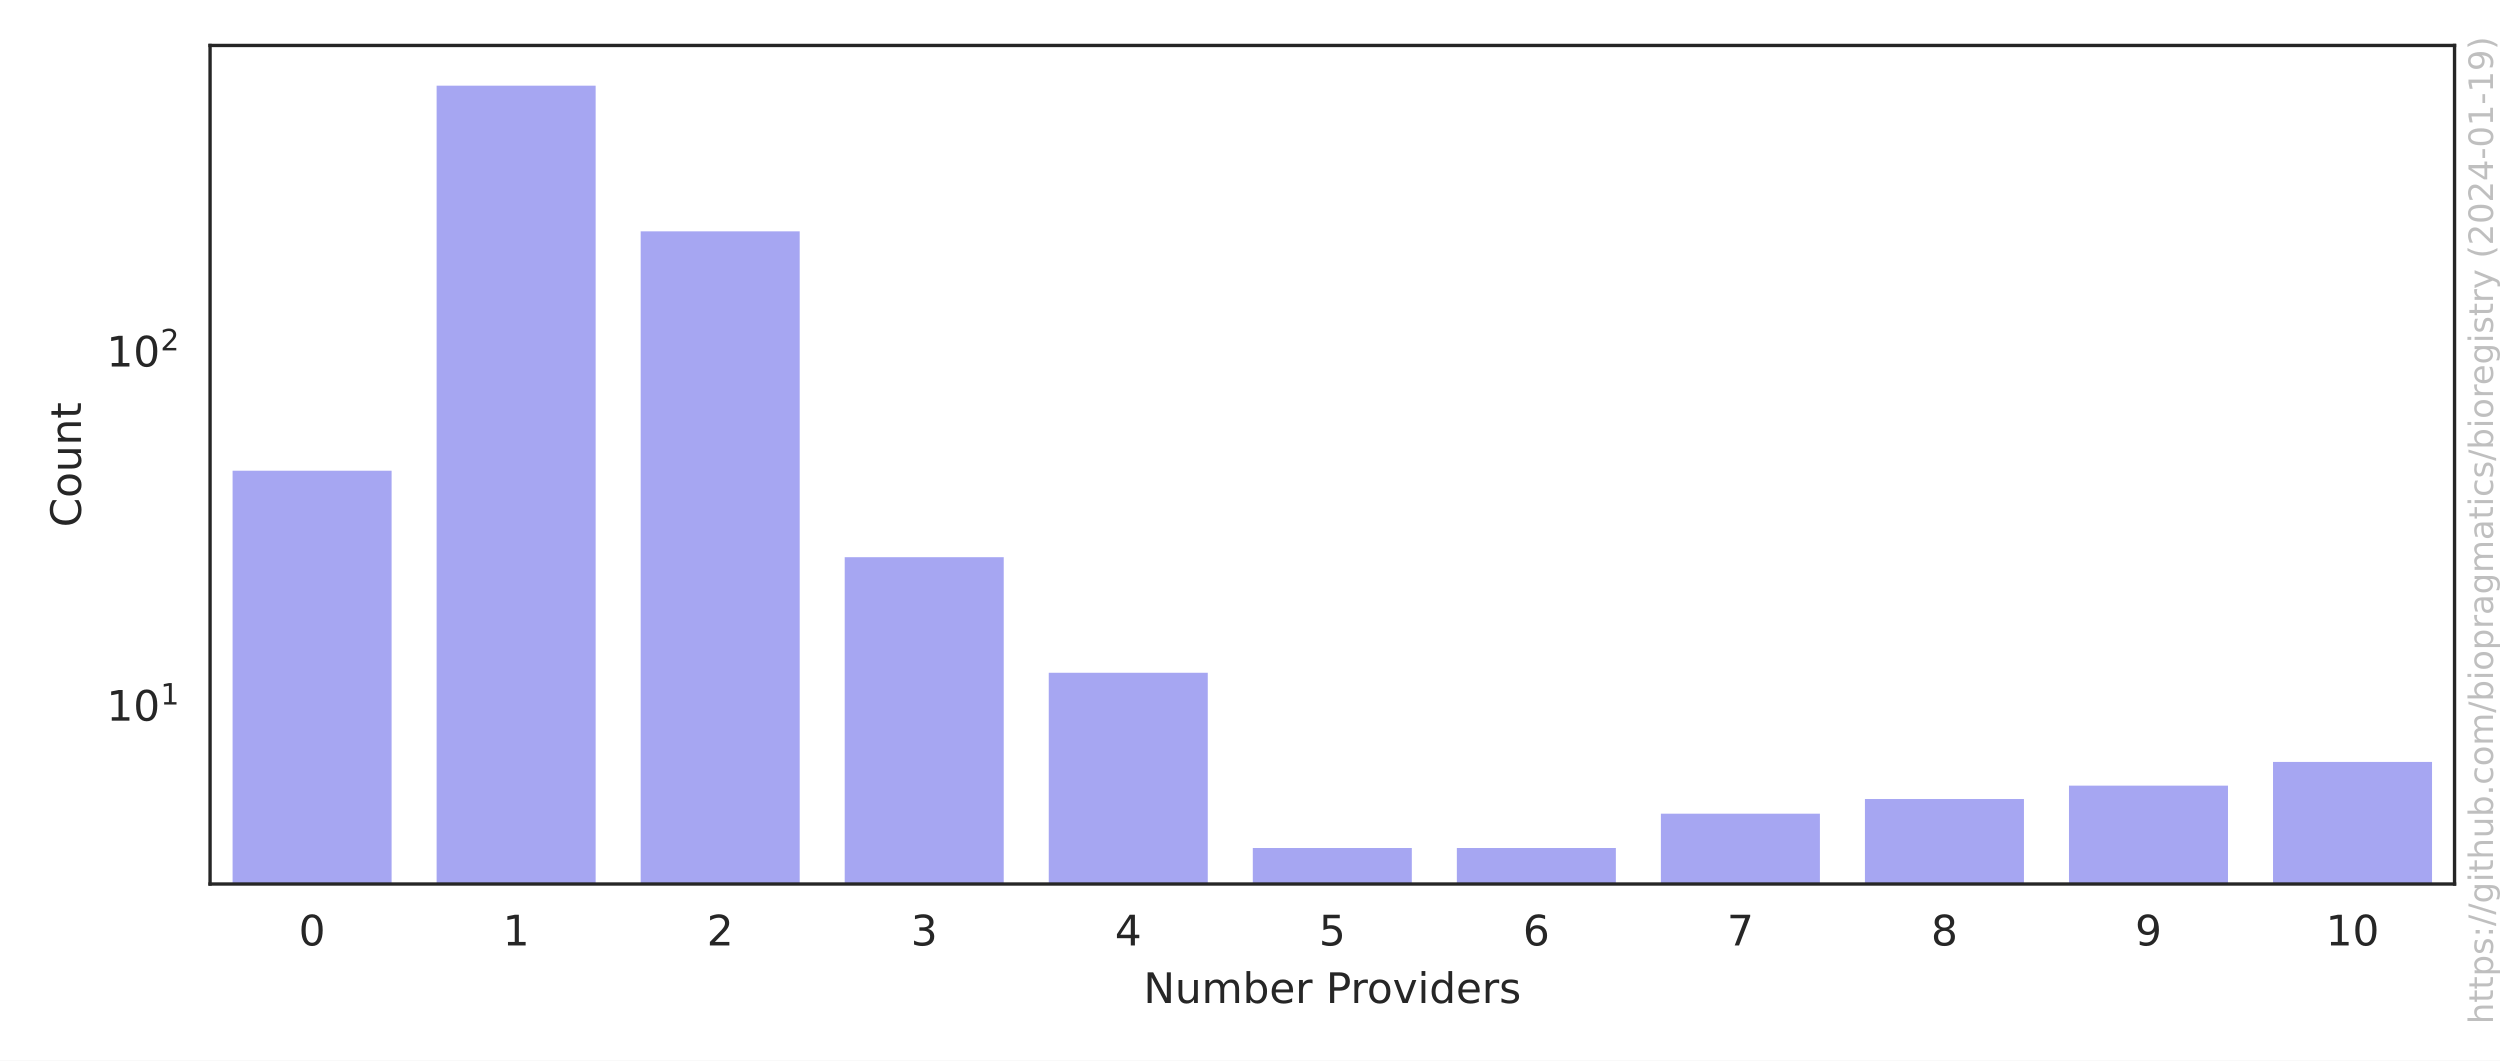
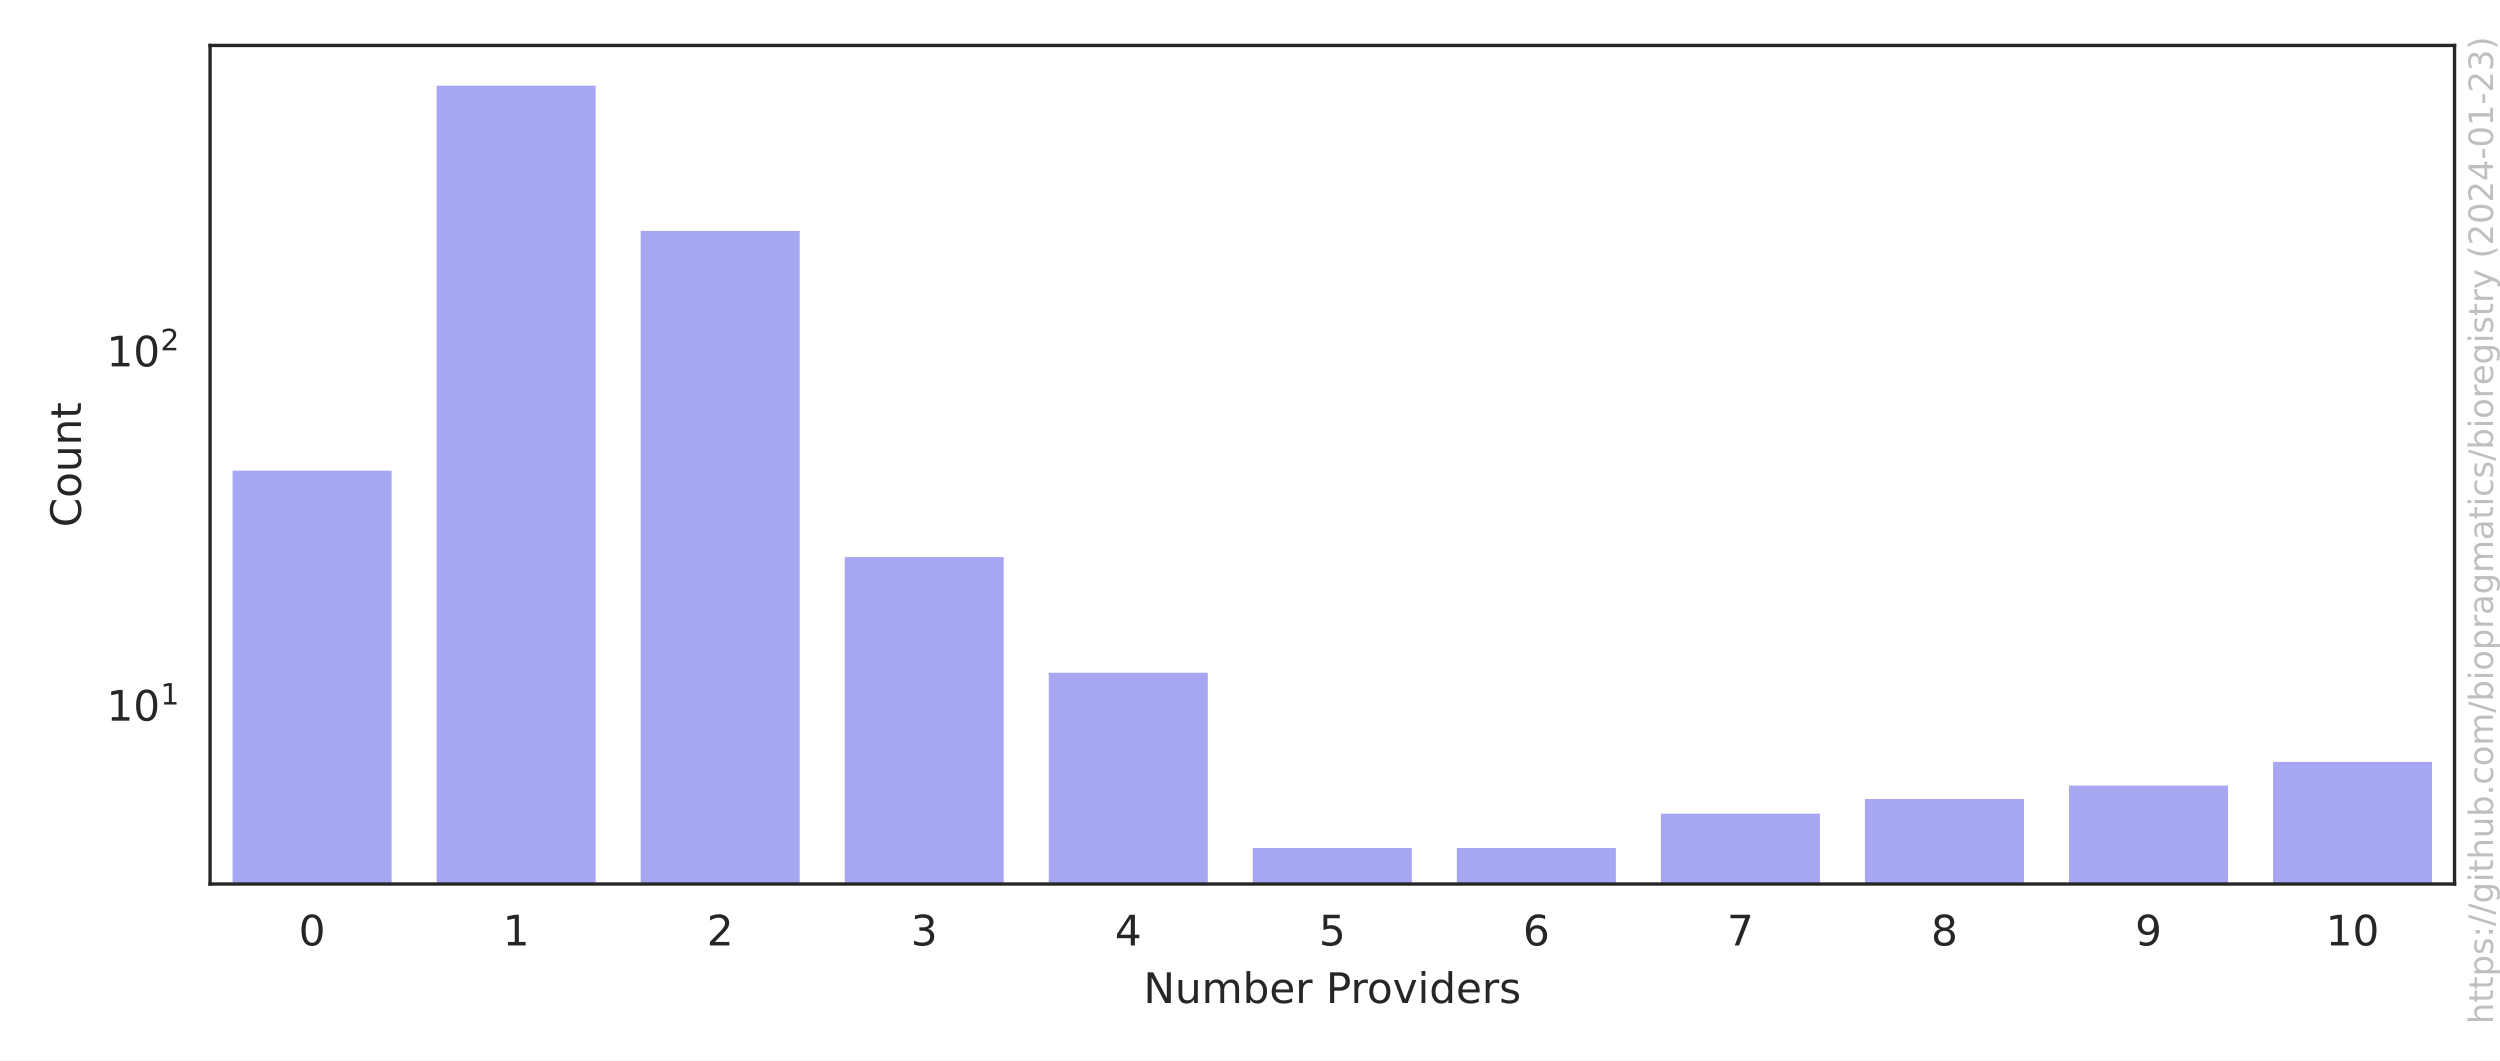
<svg xmlns="http://www.w3.org/2000/svg" xmlns:xlink="http://www.w3.org/1999/xlink" width="594pt" height="252pt" viewBox="0 0 594 252" version="1.1">
  <defs>
    <style type="text/css">*{stroke-linejoin: round; stroke-linecap: butt}</style>
  </defs>
  <g id="figure_1">
    <g id="patch_1">
      <path d="M 0 252  L 594 252  L 594 0  L 0 0  z " style="fill: #ffffff" />
    </g>
    <g id="axes_1">
      <g id="patch_2">
        <path d="M 49.913 210.04  L 583.2 210.04  L 583.2 10.8  L 49.913 10.8  z " style="fill: #ffffff" />
      </g>
      <g id="matplotlib.axis_1">
        <g id="xtick_1">
          <g id="text_1">
            <g style="fill: #262626" transform="translate(70.97177 224.6384) scale(0.1 -0.1)">
              <defs>
                <path id="DejaVuSans-30" d="M 2034 4250  Q 1547 4250 1301 3770  Q 1056 3291 1056 2328  Q 1056 1369 1301 889  Q 1547 409 2034 409  Q 2525 409 2770 889  Q 3016 1369 3016 2328  Q 3016 3291 2770 3770  Q 2525 4250 2034 4250  z M 2034 4750  Q 2819 4750 3233 4129  Q 3647 3509 3647 2328  Q 3647 1150 3233 529  Q 2819 -91 2034 -91  Q 1250 -91 836 529  Q 422 1150 422 2328  Q 422 3509 836 4129  Q 1250 4750 2034 4750  z " transform="scale(0.015625)" />
              </defs>
              <use xlink:href="#DejaVuSans-30" />
            </g>
          </g>
        </g>
        <g id="xtick_2">
          <g id="text_2">
            <g style="fill: #262626" transform="translate(119.4524 224.6384) scale(0.1 -0.1)">
              <defs>
                <path id="DejaVuSans-31" d="M 794 531  L 1825 531  L 1825 4091  L 703 3866  L 703 4441  L 1819 4666  L 2450 4666  L 2450 531  L 3481 531  L 3481 0  L 794 0  L 794 531  z " transform="scale(0.015625)" />
              </defs>
              <use xlink:href="#DejaVuSans-31" />
            </g>
          </g>
        </g>
        <g id="xtick_3">
          <g id="text_3">
            <g style="fill: #262626" transform="translate(167.9331 224.6384) scale(0.1 -0.1)">
              <defs>
                <path id="DejaVuSans-32" d="M 1228 531  L 3431 531  L 3431 0  L 469 0  L 469 531  Q 828 903 1448 1529  Q 2069 2156 2228 2338  Q 2531 2678 2651 2914  Q 2772 3150 2772 3378  Q 2772 3750 2511 3984  Q 2250 4219 1831 4219  Q 1534 4219 1204 4116  Q 875 4013 500 3803  L 500 4441  Q 881 4594 1212 4672  Q 1544 4750 1819 4750  Q 2544 4750 2975 4387  Q 3406 4025 3406 3419  Q 3406 3131 3298 2873  Q 3191 2616 2906 2266  Q 2828 2175 2409 1742  Q 1991 1309 1228 531  z " transform="scale(0.015625)" />
              </defs>
              <use xlink:href="#DejaVuSans-32" />
            </g>
          </g>
        </g>
        <g id="xtick_4">
          <g id="text_4">
            <g style="fill: #262626" transform="translate(216.4138 224.6384) scale(0.1 -0.1)">
              <defs>
                <path id="DejaVuSans-33" d="M 2597 2516  Q 3050 2419 3304 2112  Q 3559 1806 3559 1356  Q 3559 666 3084 287  Q 2609 -91 1734 -91  Q 1441 -91 1130 -33  Q 819 25 488 141  L 488 750  Q 750 597 1062 519  Q 1375 441 1716 441  Q 2309 441 2620 675  Q 2931 909 2931 1356  Q 2931 1769 2642 2001  Q 2353 2234 1838 2234  L 1294 2234  L 1294 2753  L 1863 2753  Q 2328 2753 2575 2939  Q 2822 3125 2822 3475  Q 2822 3834 2567 4026  Q 2313 4219 1838 4219  Q 1578 4219 1281 4162  Q 984 4106 628 3988  L 628 4550  Q 988 4650 1302 4700  Q 1616 4750 1894 4750  Q 2613 4750 3031 4423  Q 3450 4097 3450 3541  Q 3450 3153 3228 2886  Q 3006 2619 2597 2516  z " transform="scale(0.015625)" />
              </defs>
              <use xlink:href="#DejaVuSans-33" />
            </g>
          </g>
        </g>
        <g id="xtick_5">
          <g id="text_5">
            <g style="fill: #262626" transform="translate(264.8944 224.6384) scale(0.1 -0.1)">
              <defs>
                <path id="DejaVuSans-34" d="M 2419 4116  L 825 1625  L 2419 1625  L 2419 4116  z M 2253 4666  L 3047 4666  L 3047 1625  L 3713 1625  L 3713 1100  L 3047 1100  L 3047 0  L 2419 0  L 2419 1100  L 313 1100  L 313 1709  L 2253 4666  z " transform="scale(0.015625)" />
              </defs>
              <use xlink:href="#DejaVuSans-34" />
            </g>
          </g>
        </g>
        <g id="xtick_6">
          <g id="text_6">
            <g style="fill: #262626" transform="translate(313.3751 224.6384) scale(0.1 -0.1)">
              <defs>
                <path id="DejaVuSans-35" d="M 691 4666  L 3169 4666  L 3169 4134  L 1269 4134  L 1269 2991  Q 1406 3038 1543 3061  Q 1681 3084 1819 3084  Q 2600 3084 3056 2656  Q 3513 2228 3513 1497  Q 3513 744 3044 326  Q 2575 -91 1722 -91  Q 1428 -91 1123 -41  Q 819 9 494 109  L 494 744  Q 775 591 1075 516  Q 1375 441 1709 441  Q 2250 441 2565 725  Q 2881 1009 2881 1497  Q 2881 1984 2565 2268  Q 2250 2553 1709 2553  Q 1456 2553 1204 2497  Q 953 2441 691 2322  L 691 4666  z " transform="scale(0.015625)" />
              </defs>
              <use xlink:href="#DejaVuSans-35" />
            </g>
          </g>
        </g>
        <g id="xtick_7">
          <g id="text_7">
            <g style="fill: #262626" transform="translate(361.8558 224.6384) scale(0.1 -0.1)">
              <defs>
                <path id="DejaVuSans-36" d="M 2113 2584  Q 1688 2584 1439 2293  Q 1191 2003 1191 1497  Q 1191 994 1439 701  Q 1688 409 2113 409  Q 2538 409 2786 701  Q 3034 994 3034 1497  Q 3034 2003 2786 2293  Q 2538 2584 2113 2584  z M 3366 4563  L 3366 3988  Q 3128 4100 2886 4159  Q 2644 4219 2406 4219  Q 1781 4219 1451 3797  Q 1122 3375 1075 2522  Q 1259 2794 1537 2939  Q 1816 3084 2150 3084  Q 2853 3084 3261 2657  Q 3669 2231 3669 1497  Q 3669 778 3244 343  Q 2819 -91 2113 -91  Q 1303 -91 875 529  Q 447 1150 447 2328  Q 447 3434 972 4092  Q 1497 4750 2381 4750  Q 2619 4750 2861 4703  Q 3103 4656 3366 4563  z " transform="scale(0.015625)" />
              </defs>
              <use xlink:href="#DejaVuSans-36" />
            </g>
          </g>
        </g>
        <g id="xtick_8">
          <g id="text_8">
            <g style="fill: #262626" transform="translate(410.3364 224.6384) scale(0.1 -0.1)">
              <defs>
                <path id="DejaVuSans-37" d="M 525 4666  L 3525 4666  L 3525 4397  L 1831 0  L 1172 0  L 2766 4134  L 525 4134  L 525 4666  z " transform="scale(0.015625)" />
              </defs>
              <use xlink:href="#DejaVuSans-37" />
            </g>
          </g>
        </g>
        <g id="xtick_9">
          <g id="text_9">
            <g style="fill: #262626" transform="translate(458.8171 224.6384) scale(0.1 -0.1)">
              <defs>
                <path id="DejaVuSans-38" d="M 2034 2216  Q 1584 2216 1326 1975  Q 1069 1734 1069 1313  Q 1069 891 1326 650  Q 1584 409 2034 409  Q 2484 409 2743 651  Q 3003 894 3003 1313  Q 3003 1734 2745 1975  Q 2488 2216 2034 2216  z M 1403 2484  Q 997 2584 770 2862  Q 544 3141 544 3541  Q 544 4100 942 4425  Q 1341 4750 2034 4750  Q 2731 4750 3128 4425  Q 3525 4100 3525 3541  Q 3525 3141 3298 2862  Q 3072 2584 2669 2484  Q 3125 2378 3379 2068  Q 3634 1759 3634 1313  Q 3634 634 3220 271  Q 2806 -91 2034 -91  Q 1263 -91 848 271  Q 434 634 434 1313  Q 434 1759 690 2068  Q 947 2378 1403 2484  z M 1172 3481  Q 1172 3119 1398 2916  Q 1625 2713 2034 2713  Q 2441 2713 2670 2916  Q 2900 3119 2900 3481  Q 2900 3844 2670 4047  Q 2441 4250 2034 4250  Q 1625 4250 1398 4047  Q 1172 3844 1172 3481  z " transform="scale(0.015625)" />
              </defs>
              <use xlink:href="#DejaVuSans-38" />
            </g>
          </g>
        </g>
        <g id="xtick_10">
          <g id="text_10">
            <g style="fill: #262626" transform="translate(507.2978 224.6384) scale(0.1 -0.1)">
              <defs>
                <path id="DejaVuSans-39" d="M 703 97  L 703 672  Q 941 559 1184 500  Q 1428 441 1663 441  Q 2288 441 2617 861  Q 2947 1281 2994 2138  Q 2813 1869 2534 1725  Q 2256 1581 1919 1581  Q 1219 1581 811 2004  Q 403 2428 403 3163  Q 403 3881 828 4315  Q 1253 4750 1959 4750  Q 2769 4750 3195 4129  Q 3622 3509 3622 2328  Q 3622 1225 3098 567  Q 2575 -91 1691 -91  Q 1453 -91 1209 -44  Q 966 3 703 97  z M 1959 2075  Q 2384 2075 2632 2365  Q 2881 2656 2881 3163  Q 2881 3666 2632 3958  Q 2384 4250 1959 4250  Q 1534 4250 1286 3958  Q 1038 3666 1038 3163  Q 1038 2656 1286 2365  Q 1534 2075 1959 2075  z " transform="scale(0.015625)" />
              </defs>
              <use xlink:href="#DejaVuSans-39" />
            </g>
          </g>
        </g>
        <g id="xtick_11">
          <g id="text_11">
            <g style="fill: #262626" transform="translate(552.5972 224.6384) scale(0.1 -0.1)">
              <use xlink:href="#DejaVuSans-31" />
              <use xlink:href="#DejaVuSans-30" x="63.623" />
            </g>
          </g>
        </g>
        <g id="text_12">
          <g style="fill: #262626" transform="translate(271.6923 238.3166) scale(0.1 -0.1)">
            <defs>
              <path id="DejaVuSans-4e" d="M 628 4666  L 1478 4666  L 3547 763  L 3547 4666  L 4159 4666  L 4159 0  L 3309 0  L 1241 3903  L 1241 0  L 628 0  L 628 4666  z " transform="scale(0.015625)" />
              <path id="DejaVuSans-75" d="M 544 1381  L 544 3500  L 1119 3500  L 1119 1403  Q 1119 906 1312 657  Q 1506 409 1894 409  Q 2359 409 2629 706  Q 2900 1003 2900 1516  L 2900 3500  L 3475 3500  L 3475 0  L 2900 0  L 2900 538  Q 2691 219 2414 64  Q 2138 -91 1772 -91  Q 1169 -91 856 284  Q 544 659 544 1381  z M 1991 3584  L 1991 3584  z " transform="scale(0.015625)" />
              <path id="DejaVuSans-6d" d="M 3328 2828  Q 3544 3216 3844 3400  Q 4144 3584 4550 3584  Q 5097 3584 5394 3201  Q 5691 2819 5691 2113  L 5691 0  L 5113 0  L 5113 2094  Q 5113 2597 4934 2840  Q 4756 3084 4391 3084  Q 3944 3084 3684 2787  Q 3425 2491 3425 1978  L 3425 0  L 2847 0  L 2847 2094  Q 2847 2600 2669 2842  Q 2491 3084 2119 3084  Q 1678 3084 1418 2786  Q 1159 2488 1159 1978  L 1159 0  L 581 0  L 581 3500  L 1159 3500  L 1159 2956  Q 1356 3278 1631 3431  Q 1906 3584 2284 3584  Q 2666 3584 2933 3390  Q 3200 3197 3328 2828  z " transform="scale(0.015625)" />
              <path id="DejaVuSans-62" d="M 3116 1747  Q 3116 2381 2855 2742  Q 2594 3103 2138 3103  Q 1681 3103 1420 2742  Q 1159 2381 1159 1747  Q 1159 1113 1420 752  Q 1681 391 2138 391  Q 2594 391 2855 752  Q 3116 1113 3116 1747  z M 1159 2969  Q 1341 3281 1617 3432  Q 1894 3584 2278 3584  Q 2916 3584 3314 3078  Q 3713 2572 3713 1747  Q 3713 922 3314 415  Q 2916 -91 2278 -91  Q 1894 -91 1617 61  Q 1341 213 1159 525  L 1159 0  L 581 0  L 581 4863  L 1159 4863  L 1159 2969  z " transform="scale(0.015625)" />
              <path id="DejaVuSans-65" d="M 3597 1894  L 3597 1613  L 953 1613  Q 991 1019 1311 708  Q 1631 397 2203 397  Q 2534 397 2845 478  Q 3156 559 3463 722  L 3463 178  Q 3153 47 2828 -22  Q 2503 -91 2169 -91  Q 1331 -91 842 396  Q 353 884 353 1716  Q 353 2575 817 3079  Q 1281 3584 2069 3584  Q 2775 3584 3186 3129  Q 3597 2675 3597 1894  z M 3022 2063  Q 3016 2534 2758 2815  Q 2500 3097 2075 3097  Q 1594 3097 1305 2825  Q 1016 2553 972 2059  L 3022 2063  z " transform="scale(0.015625)" />
              <path id="DejaVuSans-72" d="M 2631 2963  Q 2534 3019 2420 3045  Q 2306 3072 2169 3072  Q 1681 3072 1420 2755  Q 1159 2438 1159 1844  L 1159 0  L 581 0  L 581 3500  L 1159 3500  L 1159 2956  Q 1341 3275 1631 3429  Q 1922 3584 2338 3584  Q 2397 3584 2469 3576  Q 2541 3569 2628 3553  L 2631 2963  z " transform="scale(0.015625)" />
              <path id="DejaVuSans-20" transform="scale(0.015625)" />
              <path id="DejaVuSans-50" d="M 1259 4147  L 1259 2394  L 2053 2394  Q 2494 2394 2734 2622  Q 2975 2850 2975 3272  Q 2975 3691 2734 3919  Q 2494 4147 2053 4147  L 1259 4147  z M 628 4666  L 2053 4666  Q 2838 4666 3239 4311  Q 3641 3956 3641 3272  Q 3641 2581 3239 2228  Q 2838 1875 2053 1875  L 1259 1875  L 1259 0  L 628 0  L 628 4666  z " transform="scale(0.015625)" />
              <path id="DejaVuSans-6f" d="M 1959 3097  Q 1497 3097 1228 2736  Q 959 2375 959 1747  Q 959 1119 1226 758  Q 1494 397 1959 397  Q 2419 397 2687 759  Q 2956 1122 2956 1747  Q 2956 2369 2687 2733  Q 2419 3097 1959 3097  z M 1959 3584  Q 2709 3584 3137 3096  Q 3566 2609 3566 1747  Q 3566 888 3137 398  Q 2709 -91 1959 -91  Q 1206 -91 779 398  Q 353 888 353 1747  Q 353 2609 779 3096  Q 1206 3584 1959 3584  z " transform="scale(0.015625)" />
              <path id="DejaVuSans-76" d="M 191 3500  L 800 3500  L 1894 563  L 2988 3500  L 3597 3500  L 2284 0  L 1503 0  L 191 3500  z " transform="scale(0.015625)" />
              <path id="DejaVuSans-69" d="M 603 3500  L 1178 3500  L 1178 0  L 603 0  L 603 3500  z M 603 4863  L 1178 4863  L 1178 4134  L 603 4134  L 603 4863  z " transform="scale(0.015625)" />
              <path id="DejaVuSans-64" d="M 2906 2969  L 2906 4863  L 3481 4863  L 3481 0  L 2906 0  L 2906 525  Q 2725 213 2448 61  Q 2172 -91 1784 -91  Q 1150 -91 751 415  Q 353 922 353 1747  Q 353 2572 751 3078  Q 1150 3584 1784 3584  Q 2172 3584 2448 3432  Q 2725 3281 2906 2969  z M 947 1747  Q 947 1113 1208 752  Q 1469 391 1925 391  Q 2381 391 2643 752  Q 2906 1113 2906 1747  Q 2906 2381 2643 2742  Q 2381 3103 1925 3103  Q 1469 3103 1208 2742  Q 947 2381 947 1747  z " transform="scale(0.015625)" />
              <path id="DejaVuSans-73" d="M 2834 3397  L 2834 2853  Q 2591 2978 2328 3040  Q 2066 3103 1784 3103  Q 1356 3103 1142 2972  Q 928 2841 928 2578  Q 928 2378 1081 2264  Q 1234 2150 1697 2047  L 1894 2003  Q 2506 1872 2764 1633  Q 3022 1394 3022 966  Q 3022 478 2636 193  Q 2250 -91 1575 -91  Q 1294 -91 989 -36  Q 684 19 347 128  L 347 722  Q 666 556 975 473  Q 1284 391 1588 391  Q 1994 391 2212 530  Q 2431 669 2431 922  Q 2431 1156 2273 1281  Q 2116 1406 1581 1522  L 1381 1569  Q 847 1681 609 1914  Q 372 2147 372 2553  Q 372 3047 722 3315  Q 1072 3584 1716 3584  Q 2034 3584 2315 3537  Q 2597 3491 2834 3397  z " transform="scale(0.015625)" />
            </defs>
            <use xlink:href="#DejaVuSans-4e" />
            <use xlink:href="#DejaVuSans-75" x="74.805" />
            <use xlink:href="#DejaVuSans-6d" x="138.184" />
            <use xlink:href="#DejaVuSans-62" x="235.596" />
            <use xlink:href="#DejaVuSans-65" x="299.072" />
            <use xlink:href="#DejaVuSans-72" x="360.596" />
            <use xlink:href="#DejaVuSans-20" x="401.709" />
            <use xlink:href="#DejaVuSans-50" x="433.496" />
            <use xlink:href="#DejaVuSans-72" x="492.049" />
            <use xlink:href="#DejaVuSans-6f" x="530.912" />
            <use xlink:href="#DejaVuSans-76" x="592.094" />
            <use xlink:href="#DejaVuSans-69" x="651.273" />
            <use xlink:href="#DejaVuSans-64" x="679.057" />
            <use xlink:href="#DejaVuSans-65" x="742.533" />
            <use xlink:href="#DejaVuSans-72" x="804.057" />
            <use xlink:href="#DejaVuSans-73" x="845.17" />
          </g>
        </g>
      </g>
      <g id="matplotlib.axis_2">
        <g id="ytick_1">
          <g id="text_13">
-             <g style="fill: #262626" transform="translate(25.31268 171.2999) scale(0.1 -0.1)">
+             <g style="fill: #262626" transform="translate(25.31268 171.2939) scale(0.1 -0.1)">
              <use xlink:href="#DejaVuSans-31" transform="translate(0 0.684375)" />
              <use xlink:href="#DejaVuSans-30" transform="translate(63.62305 0.684375)" />
              <use xlink:href="#DejaVuSans-31" transform="translate(128.2031 38.96563) scale(0.7)" />
            </g>
          </g>
        </g>
        <g id="ytick_2">
          <g id="text_14">
-             <g style="fill: #262626" transform="translate(25.31268 87.15916) scale(0.1 -0.1)">
+             <g style="fill: #262626" transform="translate(25.31268 87.13827) scale(0.1 -0.1)">
              <use xlink:href="#DejaVuSans-31" transform="translate(0 0.765625)" />
              <use xlink:href="#DejaVuSans-30" transform="translate(63.62305 0.765625)" />
              <use xlink:href="#DejaVuSans-32" transform="translate(128.2031 39.04688) scale(0.7)" />
            </g>
          </g>
        </g>
        <g id="ytick_3" />
        <g id="ytick_4" />
        <g id="ytick_5" />
        <g id="ytick_6" />
        <g id="ytick_7" />
        <g id="ytick_8" />
        <g id="ytick_9" />
        <g id="ytick_10" />
        <g id="ytick_11" />
        <g id="ytick_12" />
        <g id="ytick_13" />
        <g id="ytick_14" />
        <g id="ytick_15" />
        <g id="ytick_16" />
        <g id="ytick_17" />
        <g id="ytick_18" />
        <g id="ytick_19" />
        <g id="ytick_20" />
        <g id="ytick_21" />
        <g id="ytick_22" />
        <g id="text_15">
          <g style="fill: #262626" transform="translate(19.233 125.2684) rotate(-90) scale(0.1 -0.1)">
            <defs>
              <path id="DejaVuSans-43" d="M 4122 4306  L 4122 3641  Q 3803 3938 3442 4084  Q 3081 4231 2675 4231  Q 1875 4231 1450 3742  Q 1025 3253 1025 2328  Q 1025 1406 1450 917  Q 1875 428 2675 428  Q 3081 428 3442 575  Q 3803 722 4122 1019  L 4122 359  Q 3791 134 3420 21  Q 3050 -91 2638 -91  Q 1578 -91 968 557  Q 359 1206 359 2328  Q 359 3453 968 4101  Q 1578 4750 2638 4750  Q 3056 4750 3426 4639  Q 3797 4528 4122 4306  z " transform="scale(0.015625)" />
              <path id="DejaVuSans-6e" d="M 3513 2113  L 3513 0  L 2938 0  L 2938 2094  Q 2938 2591 2744 2837  Q 2550 3084 2163 3084  Q 1697 3084 1428 2787  Q 1159 2491 1159 1978  L 1159 0  L 581 0  L 581 3500  L 1159 3500  L 1159 2956  Q 1366 3272 1645 3428  Q 1925 3584 2291 3584  Q 2894 3584 3203 3211  Q 3513 2838 3513 2113  z " transform="scale(0.015625)" />
              <path id="DejaVuSans-74" d="M 1172 4494  L 1172 3500  L 2356 3500  L 2356 3053  L 1172 3053  L 1172 1153  Q 1172 725 1289 603  Q 1406 481 1766 481  L 2356 481  L 2356 0  L 1766 0  Q 1100 0 847 248  Q 594 497 594 1153  L 594 3053  L 172 3053  L 172 3500  L 594 3500  L 594 4494  L 1172 4494  z " transform="scale(0.015625)" />
            </defs>
            <use xlink:href="#DejaVuSans-43" />
            <use xlink:href="#DejaVuSans-6f" x="69.824" />
            <use xlink:href="#DejaVuSans-75" x="131.006" />
            <use xlink:href="#DejaVuSans-6e" x="194.385" />
            <use xlink:href="#DejaVuSans-74" x="257.764" />
          </g>
        </g>
      </g>
      <g id="patch_3">
-         <path d="M 54.761 84392.375  L 93.545 84392.375  L 93.545 111.341  L 54.761 111.341  z " clip-path="url(#p84426c0476)" style="fill: #2020df; opacity: 0.4; stroke: #ffffff; stroke-linejoin: miter" />
+         <path d="M 54.761 84407.323  L 93.545 84407.323  L 93.545 111.325  L 54.761 111.325  z " clip-path="url(#p84426c0476)" style="fill: #2020df; opacity: 0.4; stroke: #ffffff; stroke-linejoin: miter" />
      </g>
      <g id="patch_4">
-         <path d="M 103.241 84392.375  L 142.026 84392.375  L 142.026 19.856  L 103.241 19.856  z " clip-path="url(#p84426c0476)" style="fill: #2020df; opacity: 0.4; stroke: #ffffff; stroke-linejoin: miter" />
+         <path d="M 103.241 84407.323  L 142.026 84407.323  L 142.026 19.856  L 103.241 19.856  z " clip-path="url(#p84426c0476)" style="fill: #2020df; opacity: 0.4; stroke: #ffffff; stroke-linejoin: miter" />
      </g>
      <g id="patch_5">
-         <path d="M 151.722 84392.375  L 190.507 84392.375  L 190.507 54.465  L 151.722 54.465  z " clip-path="url(#p84426c0476)" style="fill: #2020df; opacity: 0.4; stroke: #ffffff; stroke-linejoin: miter" />
+         <path d="M 151.722 84407.323  L 190.507 84407.323  L 190.507 54.356  L 151.722 54.356  z " clip-path="url(#p84426c0476)" style="fill: #2020df; opacity: 0.4; stroke: #ffffff; stroke-linejoin: miter" />
      </g>
      <g id="patch_6">
-         <path d="M 200.203 84392.375  L 238.987 84392.375  L 238.987 131.888  L 200.203 131.888  z " clip-path="url(#p84426c0476)" style="fill: #2020df; opacity: 0.4; stroke: #ffffff; stroke-linejoin: miter" />
+         <path d="M 200.203 84407.323  L 238.987 84407.323  L 238.987 131.876  L 200.203 131.876  z " clip-path="url(#p84426c0476)" style="fill: #2020df; opacity: 0.4; stroke: #ffffff; stroke-linejoin: miter" />
      </g>
      <g id="patch_7">
-         <path d="M 248.683 84392.375  L 287.468 84392.375  L 287.468 159.347  L 248.683 159.347  z " clip-path="url(#p84426c0476)" style="fill: #2020df; opacity: 0.4; stroke: #ffffff; stroke-linejoin: miter" />
+         <path d="M 248.683 84407.323  L 287.468 84407.323  L 287.468 159.339  L 248.683 159.339  z " clip-path="url(#p84426c0476)" style="fill: #2020df; opacity: 0.4; stroke: #ffffff; stroke-linejoin: miter" />
      </g>
      <g id="patch_8">
-         <path d="M 297.164 84392.375  L 335.949 84392.375  L 335.949 200.984  L 297.164 200.984  z " clip-path="url(#p84426c0476)" style="fill: #2020df; opacity: 0.4; stroke: #ffffff; stroke-linejoin: miter" />
+         <path d="M 297.164 84407.323  L 335.949 84407.323  L 335.949 200.984  L 297.164 200.984  z " clip-path="url(#p84426c0476)" style="fill: #2020df; opacity: 0.4; stroke: #ffffff; stroke-linejoin: miter" />
      </g>
      <g id="patch_9">
-         <path d="M 345.645 84392.375  L 384.429 84392.375  L 384.429 200.984  L 345.645 200.984  z " clip-path="url(#p84426c0476)" style="fill: #2020df; opacity: 0.4; stroke: #ffffff; stroke-linejoin: miter" />
+         <path d="M 345.645 84407.323  L 384.429 84407.323  L 384.429 200.984  L 345.645 200.984  z " clip-path="url(#p84426c0476)" style="fill: #2020df; opacity: 0.4; stroke: #ffffff; stroke-linejoin: miter" />
      </g>
      <g id="patch_10">
-         <path d="M 394.125 84392.375  L 432.91 84392.375  L 432.91 192.83  L 394.125 192.83  z " clip-path="url(#p84426c0476)" style="fill: #2020df; opacity: 0.4; stroke: #ffffff; stroke-linejoin: miter" />
+         <path d="M 394.125 84407.323  L 432.91 84407.323  L 432.91 192.828  L 394.125 192.828  z " clip-path="url(#p84426c0476)" style="fill: #2020df; opacity: 0.4; stroke: #ffffff; stroke-linejoin: miter" />
      </g>
      <g id="patch_11">
-         <path d="M 442.606 84392.375  L 481.391 84392.375  L 481.391 189.347  L 442.606 189.347  z " clip-path="url(#p84426c0476)" style="fill: #2020df; opacity: 0.4; stroke: #ffffff; stroke-linejoin: miter" />
+         <path d="M 442.606 84407.323  L 481.391 84407.323  L 481.391 189.345  L 442.606 189.345  z " clip-path="url(#p84426c0476)" style="fill: #2020df; opacity: 0.4; stroke: #ffffff; stroke-linejoin: miter" />
      </g>
      <g id="patch_12">
-         <path d="M 491.087 84392.375  L 529.871 84392.375  L 529.871 186.167  L 491.087 186.167  z " clip-path="url(#p84426c0476)" style="fill: #2020df; opacity: 0.4; stroke: #ffffff; stroke-linejoin: miter" />
+         <path d="M 491.087 84407.323  L 529.871 84407.323  L 529.871 186.165  L 491.087 186.165  z " clip-path="url(#p84426c0476)" style="fill: #2020df; opacity: 0.4; stroke: #ffffff; stroke-linejoin: miter" />
      </g>
      <g id="patch_13">
-         <path d="M 539.567 84392.375  L 578.352 84392.375  L 578.352 180.534  L 539.567 180.534  z " clip-path="url(#p84426c0476)" style="fill: #2020df; opacity: 0.4; stroke: #ffffff; stroke-linejoin: miter" />
+         <path d="M 539.567 84407.323  L 578.352 84407.323  L 578.352 180.531  L 539.567 180.531  z " clip-path="url(#p84426c0476)" style="fill: #2020df; opacity: 0.4; stroke: #ffffff; stroke-linejoin: miter" />
      </g>
      <g id="patch_14">
        <path d="M 49.913 210.04  L 49.913 10.8  " style="fill: none; stroke: #262626; stroke-width: 0.8; stroke-linejoin: miter; stroke-linecap: square" />
      </g>
      <g id="patch_15">
        <path d="M 583.2 210.04  L 583.2 10.8  " style="fill: none; stroke: #262626; stroke-width: 0.8; stroke-linejoin: miter; stroke-linecap: square" />
      </g>
      <g id="patch_16">
        <path d="M 49.913 210.04  L 583.2 210.04  " style="fill: none; stroke: #262626; stroke-width: 0.8; stroke-linejoin: miter; stroke-linecap: square" />
      </g>
      <g id="patch_17">
        <path d="M 49.913 10.8  L 583.2 10.8  " style="fill: none; stroke: #262626; stroke-width: 0.8; stroke-linejoin: miter; stroke-linecap: square" />
      </g>
    </g>
    <g id="text_16">
      <g style="fill: #808080; opacity: 0.5" transform="translate(592.3362 243.3237) rotate(-90) scale(0.08 -0.08)">
        <defs>
          <path id="DejaVuSans-68" d="M 3513 2113  L 3513 0  L 2938 0  L 2938 2094  Q 2938 2591 2744 2837  Q 2550 3084 2163 3084  Q 1697 3084 1428 2787  Q 1159 2491 1159 1978  L 1159 0  L 581 0  L 581 4863  L 1159 4863  L 1159 2956  Q 1366 3272 1645 3428  Q 1925 3584 2291 3584  Q 2894 3584 3203 3211  Q 3513 2838 3513 2113  z " transform="scale(0.015625)" />
          <path id="DejaVuSans-70" d="M 1159 525  L 1159 -1331  L 581 -1331  L 581 3500  L 1159 3500  L 1159 2969  Q 1341 3281 1617 3432  Q 1894 3584 2278 3584  Q 2916 3584 3314 3078  Q 3713 2572 3713 1747  Q 3713 922 3314 415  Q 2916 -91 2278 -91  Q 1894 -91 1617 61  Q 1341 213 1159 525  z M 3116 1747  Q 3116 2381 2855 2742  Q 2594 3103 2138 3103  Q 1681 3103 1420 2742  Q 1159 2381 1159 1747  Q 1159 1113 1420 752  Q 1681 391 2138 391  Q 2594 391 2855 752  Q 3116 1113 3116 1747  z " transform="scale(0.015625)" />
          <path id="DejaVuSans-3a" d="M 750 794  L 1409 794  L 1409 0  L 750 0  L 750 794  z M 750 3309  L 1409 3309  L 1409 2516  L 750 2516  L 750 3309  z " transform="scale(0.015625)" />
          <path id="DejaVuSans-2f" d="M 1625 4666  L 2156 4666  L 531 -594  L 0 -594  L 1625 4666  z " transform="scale(0.015625)" />
          <path id="DejaVuSans-67" d="M 2906 1791  Q 2906 2416 2648 2759  Q 2391 3103 1925 3103  Q 1463 3103 1205 2759  Q 947 2416 947 1791  Q 947 1169 1205 825  Q 1463 481 1925 481  Q 2391 481 2648 825  Q 2906 1169 2906 1791  z M 3481 434  Q 3481 -459 3084 -895  Q 2688 -1331 1869 -1331  Q 1566 -1331 1297 -1286  Q 1028 -1241 775 -1147  L 775 -588  Q 1028 -725 1275 -790  Q 1522 -856 1778 -856  Q 2344 -856 2625 -561  Q 2906 -266 2906 331  L 2906 616  Q 2728 306 2450 153  Q 2172 0 1784 0  Q 1141 0 747 490  Q 353 981 353 1791  Q 353 2603 747 3093  Q 1141 3584 1784 3584  Q 2172 3584 2450 3431  Q 2728 3278 2906 2969  L 2906 3500  L 3481 3500  L 3481 434  z " transform="scale(0.015625)" />
          <path id="DejaVuSans-2e" d="M 684 794  L 1344 794  L 1344 0  L 684 0  L 684 794  z " transform="scale(0.015625)" />
          <path id="DejaVuSans-63" d="M 3122 3366  L 3122 2828  Q 2878 2963 2633 3030  Q 2388 3097 2138 3097  Q 1578 3097 1268 2742  Q 959 2388 959 1747  Q 959 1106 1268 751  Q 1578 397 2138 397  Q 2388 397 2633 464  Q 2878 531 3122 666  L 3122 134  Q 2881 22 2623 -34  Q 2366 -91 2075 -91  Q 1284 -91 818 406  Q 353 903 353 1747  Q 353 2603 823 3093  Q 1294 3584 2113 3584  Q 2378 3584 2631 3529  Q 2884 3475 3122 3366  z " transform="scale(0.015625)" />
          <path id="DejaVuSans-61" d="M 2194 1759  Q 1497 1759 1228 1600  Q 959 1441 959 1056  Q 959 750 1161 570  Q 1363 391 1709 391  Q 2188 391 2477 730  Q 2766 1069 2766 1631  L 2766 1759  L 2194 1759  z M 3341 1997  L 3341 0  L 2766 0  L 2766 531  Q 2569 213 2275 61  Q 1981 -91 1556 -91  Q 1019 -91 701 211  Q 384 513 384 1019  Q 384 1609 779 1909  Q 1175 2209 1959 2209  L 2766 2209  L 2766 2266  Q 2766 2663 2505 2880  Q 2244 3097 1772 3097  Q 1472 3097 1187 3025  Q 903 2953 641 2809  L 641 3341  Q 956 3463 1253 3523  Q 1550 3584 1831 3584  Q 2591 3584 2966 3190  Q 3341 2797 3341 1997  z " transform="scale(0.015625)" />
          <path id="DejaVuSans-79" d="M 2059 -325  Q 1816 -950 1584 -1140  Q 1353 -1331 966 -1331  L 506 -1331  L 506 -850  L 844 -850  Q 1081 -850 1212 -737  Q 1344 -625 1503 -206  L 1606 56  L 191 3500  L 800 3500  L 1894 763  L 2988 3500  L 3597 3500  L 2059 -325  z " transform="scale(0.015625)" />
          <path id="DejaVuSans-28" d="M 1984 4856  Q 1566 4138 1362 3434  Q 1159 2731 1159 2009  Q 1159 1288 1364 580  Q 1569 -128 1984 -844  L 1484 -844  Q 1016 -109 783 600  Q 550 1309 550 2009  Q 550 2706 781 3412  Q 1013 4119 1484 4856  L 1984 4856  z " transform="scale(0.015625)" />
          <path id="DejaVuSans-2d" d="M 313 2009  L 1997 2009  L 1997 1497  L 313 1497  L 313 2009  z " transform="scale(0.015625)" />
          <path id="DejaVuSans-29" d="M 513 4856  L 1013 4856  Q 1481 4119 1714 3412  Q 1947 2706 1947 2009  Q 1947 1309 1714 600  Q 1481 -109 1013 -844  L 513 -844  Q 928 -128 1133 580  Q 1338 1288 1338 2009  Q 1338 2731 1133 3434  Q 928 4138 513 4856  z " transform="scale(0.015625)" />
        </defs>
        <use xlink:href="#DejaVuSans-68" />
        <use xlink:href="#DejaVuSans-74" x="63.379" />
        <use xlink:href="#DejaVuSans-74" x="102.588" />
        <use xlink:href="#DejaVuSans-70" x="141.797" />
        <use xlink:href="#DejaVuSans-73" x="205.273" />
        <use xlink:href="#DejaVuSans-3a" x="257.373" />
        <use xlink:href="#DejaVuSans-2f" x="291.064" />
        <use xlink:href="#DejaVuSans-2f" x="324.756" />
        <use xlink:href="#DejaVuSans-67" x="358.447" />
        <use xlink:href="#DejaVuSans-69" x="421.924" />
        <use xlink:href="#DejaVuSans-74" x="449.707" />
        <use xlink:href="#DejaVuSans-68" x="488.916" />
        <use xlink:href="#DejaVuSans-75" x="552.295" />
        <use xlink:href="#DejaVuSans-62" x="615.674" />
        <use xlink:href="#DejaVuSans-2e" x="679.15" />
        <use xlink:href="#DejaVuSans-63" x="710.938" />
        <use xlink:href="#DejaVuSans-6f" x="765.918" />
        <use xlink:href="#DejaVuSans-6d" x="827.1" />
        <use xlink:href="#DejaVuSans-2f" x="924.512" />
        <use xlink:href="#DejaVuSans-62" x="958.203" />
        <use xlink:href="#DejaVuSans-69" x="1021.68" />
        <use xlink:href="#DejaVuSans-6f" x="1049.463" />
        <use xlink:href="#DejaVuSans-70" x="1110.645" />
        <use xlink:href="#DejaVuSans-72" x="1174.121" />
        <use xlink:href="#DejaVuSans-61" x="1215.234" />
        <use xlink:href="#DejaVuSans-67" x="1276.514" />
        <use xlink:href="#DejaVuSans-6d" x="1339.99" />
        <use xlink:href="#DejaVuSans-61" x="1437.402" />
        <use xlink:href="#DejaVuSans-74" x="1498.682" />
        <use xlink:href="#DejaVuSans-69" x="1537.891" />
        <use xlink:href="#DejaVuSans-63" x="1565.674" />
        <use xlink:href="#DejaVuSans-73" x="1620.654" />
        <use xlink:href="#DejaVuSans-2f" x="1672.754" />
        <use xlink:href="#DejaVuSans-62" x="1706.445" />
        <use xlink:href="#DejaVuSans-69" x="1769.922" />
        <use xlink:href="#DejaVuSans-6f" x="1797.705" />
        <use xlink:href="#DejaVuSans-72" x="1858.887" />
        <use xlink:href="#DejaVuSans-65" x="1897.75" />
        <use xlink:href="#DejaVuSans-67" x="1959.273" />
        <use xlink:href="#DejaVuSans-69" x="2022.75" />
        <use xlink:href="#DejaVuSans-73" x="2050.533" />
        <use xlink:href="#DejaVuSans-74" x="2102.633" />
        <use xlink:href="#DejaVuSans-72" x="2141.842" />
        <use xlink:href="#DejaVuSans-79" x="2182.955" />
        <use xlink:href="#DejaVuSans-20" x="2242.135" />
        <use xlink:href="#DejaVuSans-28" x="2273.922" />
        <use xlink:href="#DejaVuSans-32" x="2312.936" />
        <use xlink:href="#DejaVuSans-30" x="2376.559" />
        <use xlink:href="#DejaVuSans-32" x="2440.182" />
        <use xlink:href="#DejaVuSans-34" x="2503.805" />
        <use xlink:href="#DejaVuSans-2d" x="2567.428" />
        <use xlink:href="#DejaVuSans-30" x="2603.512" />
        <use xlink:href="#DejaVuSans-31" x="2667.135" />
        <use xlink:href="#DejaVuSans-2d" x="2730.758" />
-         <use xlink:href="#DejaVuSans-31" x="2766.842" />
-         <use xlink:href="#DejaVuSans-39" x="2830.465" />
+         <use xlink:href="#DejaVuSans-32" x="2766.842" />
+         <use xlink:href="#DejaVuSans-33" x="2830.465" />
        <use xlink:href="#DejaVuSans-29" x="2894.088" />
      </g>
    </g>
  </g>
  <defs>
    <clipPath id="p84426c0476">
      <rect x="49.913" y="10.8" width="533.287" height="199.24" />
    </clipPath>
  </defs>
</svg>
